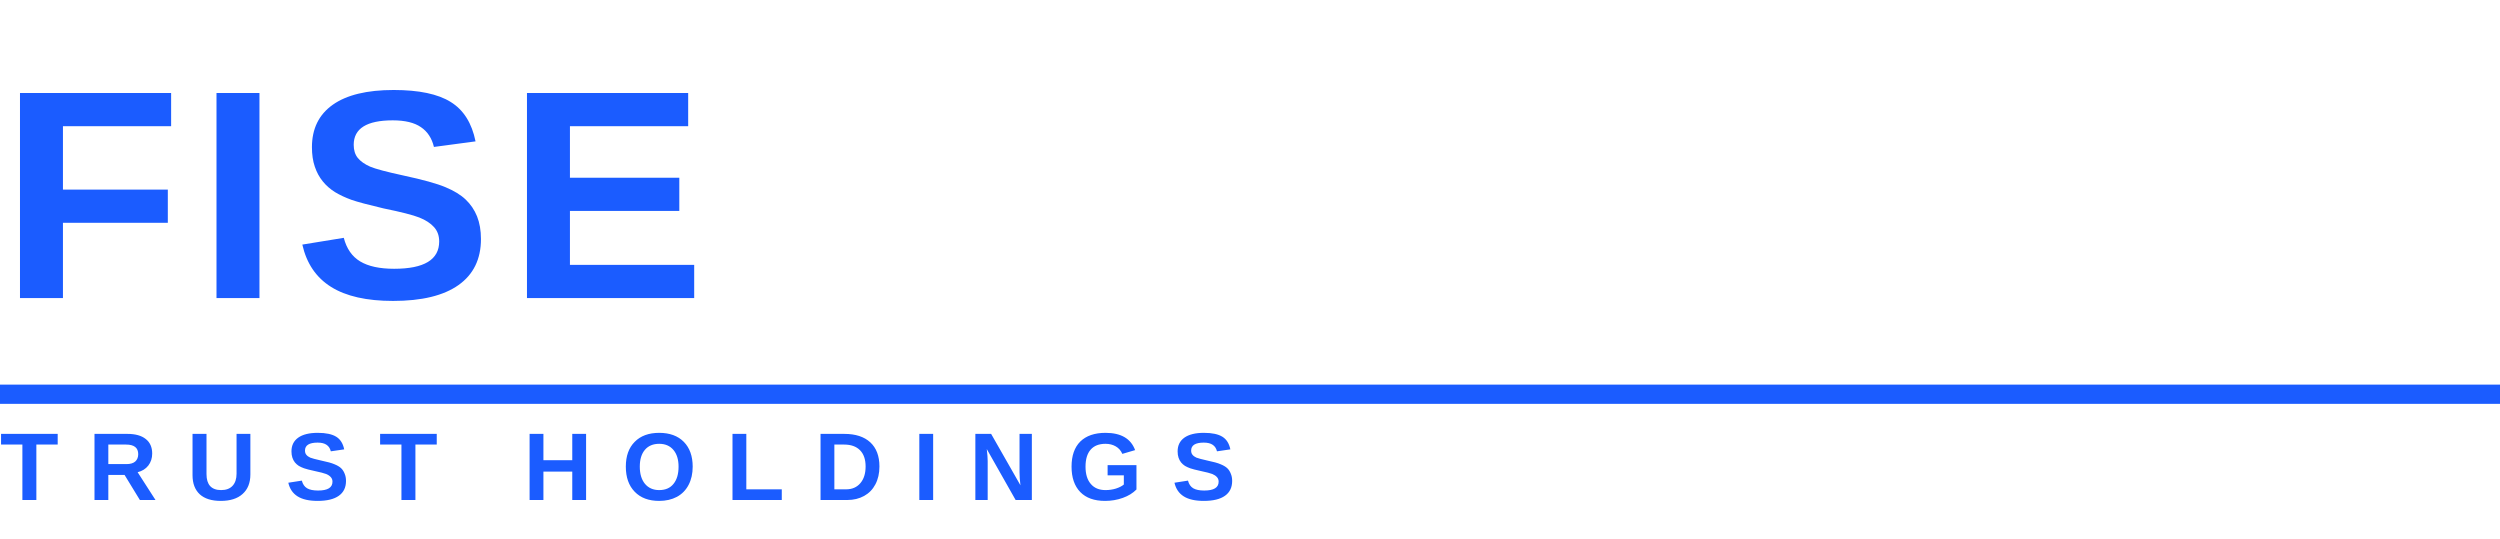
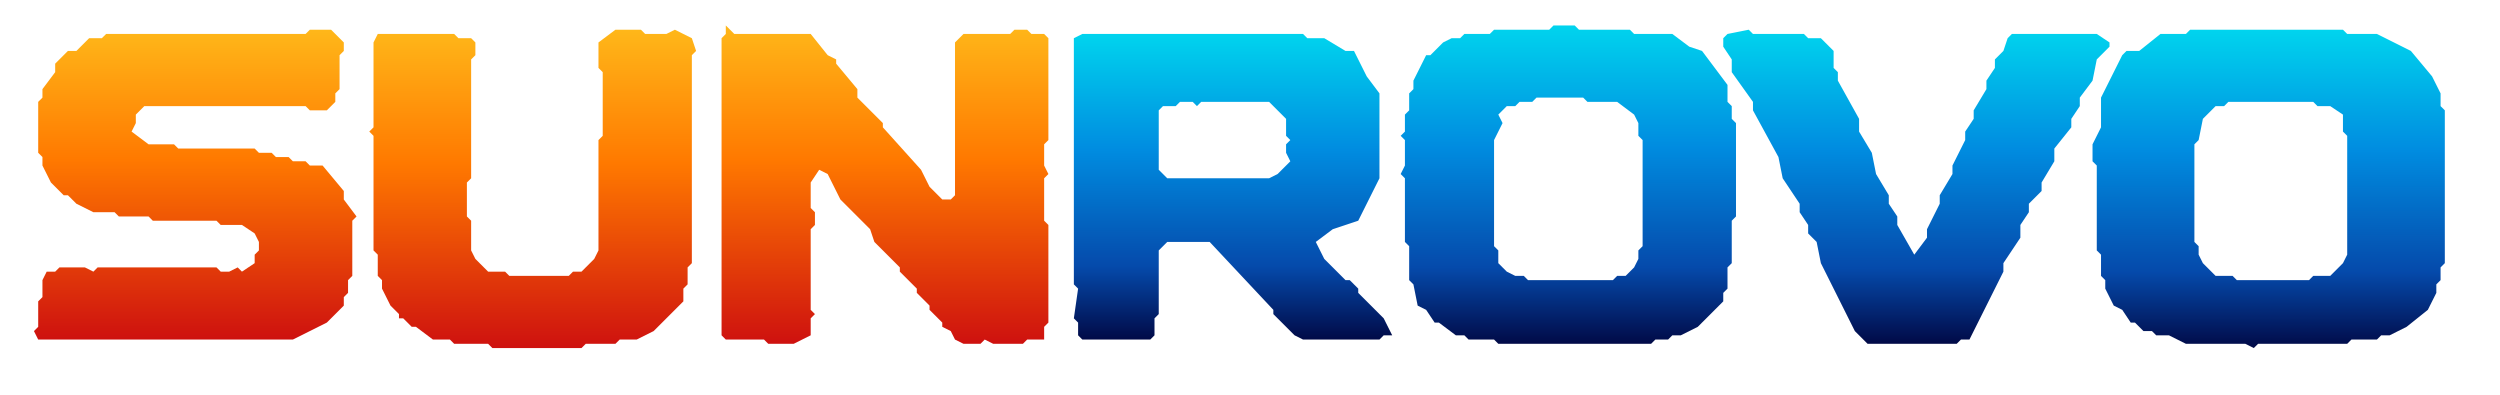
- <svg xmlns="http://www.w3.org/2000/svg" viewBox="0 0 260 56" fill="none" role="img" aria-labelledby="title">
-   <text x="0" y="31" fill="#1B5CFF" font-family="Arial, Helvetica, sans-serif" font-size="31" font-weight="800" letter-spacing="1.5">FISE</text>
-   <path fill="#1B5CFF" d="M0 40h260v2H0z" />
-   <text x="0" y="52" fill="#1B5CFF" font-family="Arial, Helvetica, sans-serif" font-size="10" font-weight="700" letter-spacing="3.05">TRUST HOLDINGS</text>
+ <svg xmlns="http://www.w3.org/2000/svg" viewBox="24 3 589 93" role="img" aria-label="SUNROVO wordmark">
+   <defs>
+     <linearGradient id="sun-gradient" x1="0" y1="0" x2="0" y2="1" gradientUnits="objectBoundingBox">
+       <stop offset="0" stop-color="#ffb719" />
+       <stop offset="0.42" stop-color="#ff7900" />
+       <stop offset="1" stop-color="#ce110f" />
+     </linearGradient>
+     <linearGradient id="rovo-gradient" x1="0" y1="0" x2="0" y2="1" gradientUnits="objectBoundingBox">
+       <stop offset="0" stop-color="#00d4ee" />
+       <stop offset="0.38" stop-color="#008ce0" />
+       <stop offset="0.76" stop-color="#054aab" />
+       <stop offset="1" stop-color="#010a47" />
+     </linearGradient>
+   </defs>
+   <path d="M187 12 L183 10 L181 11 L176 11 L175 10 L169 10 L165 13 L165 19 L166 20 L166 35 L165 36 L165 62 L164 64 L161 67 L159 67 L158 68 L144 68 L143 67 L139 67 L136 64 L135 62 L135 55 L134 54 L134 46 L135 45 L135 17 L136 16 L136 13 L135 12 L132 12 L131 11 L113 11 L112 13 L112 33 L111 34 L112 35 L112 62 L113 63 L113 68 L114 69 L114 71 L116 75 L118 77 L118 78 L119 78 L121 80 L122 80 L126 83 L130 83 L131 84 L139 84 L140 85 L161 85 L162 84 L169 84 L170 83 L174 83 L178 81 L185 74 L185 71 L186 70 L186 66 L187 65 L187 16 L188 15 Z" fill="url(#sun-gradient)" fill-rule="evenodd" />
+   <path d="M102 10 L97 10 L96 11 L49 11 L48 12 L45 12 L42 15 L40 15 L37 18 L37 20 L34 24 L34 26 L33 27 L33 39 L34 40 L34 42 L36 46 L39 49 L40 49 L42 51 L46 53 L51 53 L52 54 L59 54 L60 55 L75 55 L76 56 L81 56 L84 58 L85 60 L85 62 L84 63 L84 65 L81 67 L80 66 L78 67 L76 67 L75 66 L47 66 L46 67 L44 66 L38 66 L37 67 L35 67 L34 69 L34 73 L33 74 L33 80 L32 81 L33 83 L93 83 L101 79 L105 75 L105 73 L106 72 L106 69 L107 68 L107 55 L108 54 L105 50 L105 48 L100 42 L97 42 L96 41 L93 41 L92 40 L89 40 L88 39 L85 39 L84 38 L66 38 L65 37 L59 37 L55 34 L56 32 L56 30 L58 28 L96 28 L97 29 L101 29 L103 27 L103 25 L104 24 L104 16 L105 15 L105 13 Z" fill="url(#sun-gradient)" fill-rule="evenodd" />
+   <path d="M195 9 L195 11 L194 12 L194 82 L195 83 L204 83 L205 84 L211 84 L215 82 L215 78 L216 77 L215 76 L215 57 L216 56 L216 53 L215 52 L215 46 L217 43 L219 44 L222 50 L229 57 L230 60 L236 66 L236 67 L240 71 L240 72 L243 75 L243 76 L246 79 L246 80 L248 81 L249 83 L251 84 L255 84 L256 83 L258 84 L265 84 L266 83 L270 83 L270 80 L271 79 L271 56 L270 55 L270 45 L271 44 L270 42 L270 37 L271 36 L271 12 L270 11 L267 11 L266 10 L263 10 L262 11 L251 11 L249 13 L249 49 L248 50 L246 50 L243 47 L241 43 L232 33 L232 32 L226 26 L226 24 L221 18 L221 17 L219 16 L215 11 L197 11 Z" fill="url(#sun-gradient)" fill-rule="evenodd" />
+   <path d="M277 12 L277 70 L278 71 L277 78 L278 79 L278 82 L279 83 L295 83 L296 82 L296 78 L297 77 L297 62 L299 60 L309 60 L324 76 L324 77 L329 82 L331 83 L349 83 L350 82 L352 82 L350 78 L344 72 L344 71 L342 69 L341 69 L336 64 L334 60 L338 57 L344 55 L349 45 L349 25 L346 21 L343 15 L341 15 L336 12 L332 12 L331 11 L279 11 Z M297 29 L298 28 L301 28 L302 27 L305 27 L306 28 L307 27 L323 27 L327 31 L327 35 L328 36 L327 37 L327 39 L328 41 L325 44 L323 45 L299 45 L297 43 Z" fill="url(#rovo-gradient)" fill-rule="evenodd" />
+   <path d="M524 16 L519 26 L519 33 L517 37 L517 41 L518 42 L518 62 L519 63 L519 68 L520 69 L520 71 L522 75 L524 76 L526 79 L527 79 L529 81 L531 81 L532 82 L535 82 L539 84 L553 84 L555 85 L556 84 L577 84 L578 83 L584 83 L585 82 L587 82 L591 80 L596 76 L598 72 L598 70 L599 69 L599 66 L600 65 L600 29 L599 28 L599 25 L597 21 L592 15 L584 11 L577 11 L576 10 L540 10 L539 11 L533 11 L528 15 L525 15 Z M546 28 L548 28 L549 27 L569 27 L570 28 L573 28 L576 30 L576 34 L577 35 L577 63 L576 65 L573 68 L569 68 L568 69 L551 69 L550 68 L546 68 L543 65 L542 63 L542 61 L541 60 L541 37 L542 36 L543 31 Z" fill="url(#rovo-gradient)" fill-rule="evenodd" />
+   <path d="M431 11 L430 12 L430 14 L432 17 L432 20 L437 27 L437 29 L443 40 L444 45 L448 51 L448 53 L450 56 L450 58 L452 60 L453 65 L461 81 L464 84 L485 84 L486 83 L488 83 L496 67 L496 65 L500 59 L500 56 L502 53 L502 51 L505 48 L505 46 L508 41 L508 38 L512 33 L512 31 L514 28 L514 26 L517 22 L518 17 L521 14 L521 13 L518 11 L498 11 L497 12 L496 15 L494 17 L494 19 L492 22 L492 24 L489 29 L489 31 L487 34 L487 36 L484 42 L484 44 L481 49 L481 51 L478 57 L478 59 L475 63 L471 56 L471 54 L469 51 L469 49 L466 44 L465 39 L462 34 L462 31 L457 22 L457 20 L456 19 L456 15 L453 12 L450 12 L449 11 L437 11 L436 10 Z" fill="url(#rovo-gradient)" fill-rule="evenodd" />
+   <path d="M360 16 L357 22 L357 24 L356 25 L356 29 L355 30 L355 34 L354 35 L355 36 L355 42 L354 44 L355 45 L355 60 L356 61 L356 69 L357 70 L358 75 L360 76 L362 79 L363 79 L367 82 L369 82 L370 83 L376 83 L377 84 L413 84 L414 83 L417 83 L418 82 L420 82 L424 80 L430 74 L430 72 L431 71 L431 66 L432 65 L432 55 L433 54 L433 32 L432 31 L432 28 L431 27 L431 23 L425 15 L422 14 L418 11 L409 11 L408 10 L396 10 L395 9 L390 9 L389 10 L376 10 L375 11 L369 11 L368 12 L366 12 L364 13 L361 16 Z M379 28 L381 28 L382 27 L385 27 L386 26 L397 26 L398 27 L405 27 L409 30 L410 32 L410 35 L411 36 L411 61 L410 62 L410 64 L409 66 L407 68 L405 68 L404 69 L384 69 L383 68 L381 68 L379 67 L377 65 L377 62 L376 61 L376 36 L378 32 L377 30 Z" fill="url(#rovo-gradient)" fill-rule="evenodd" />
</svg>
